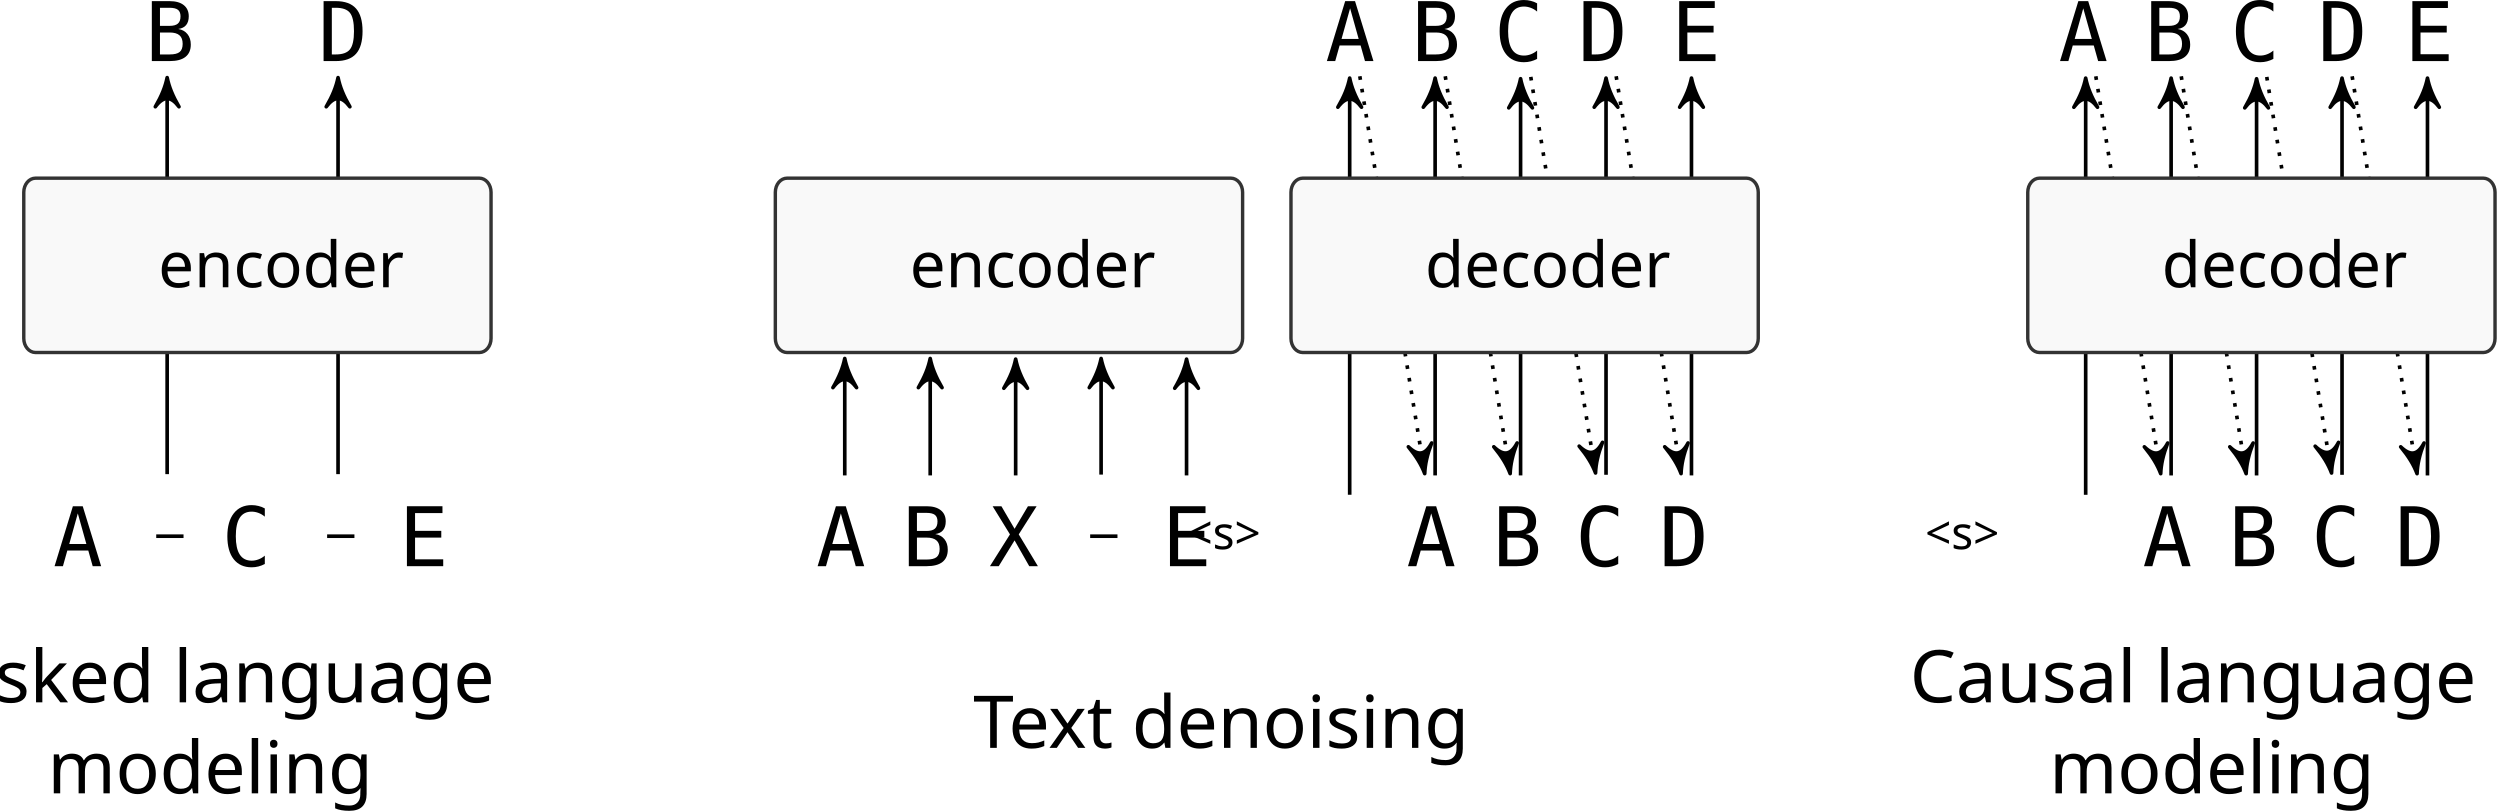
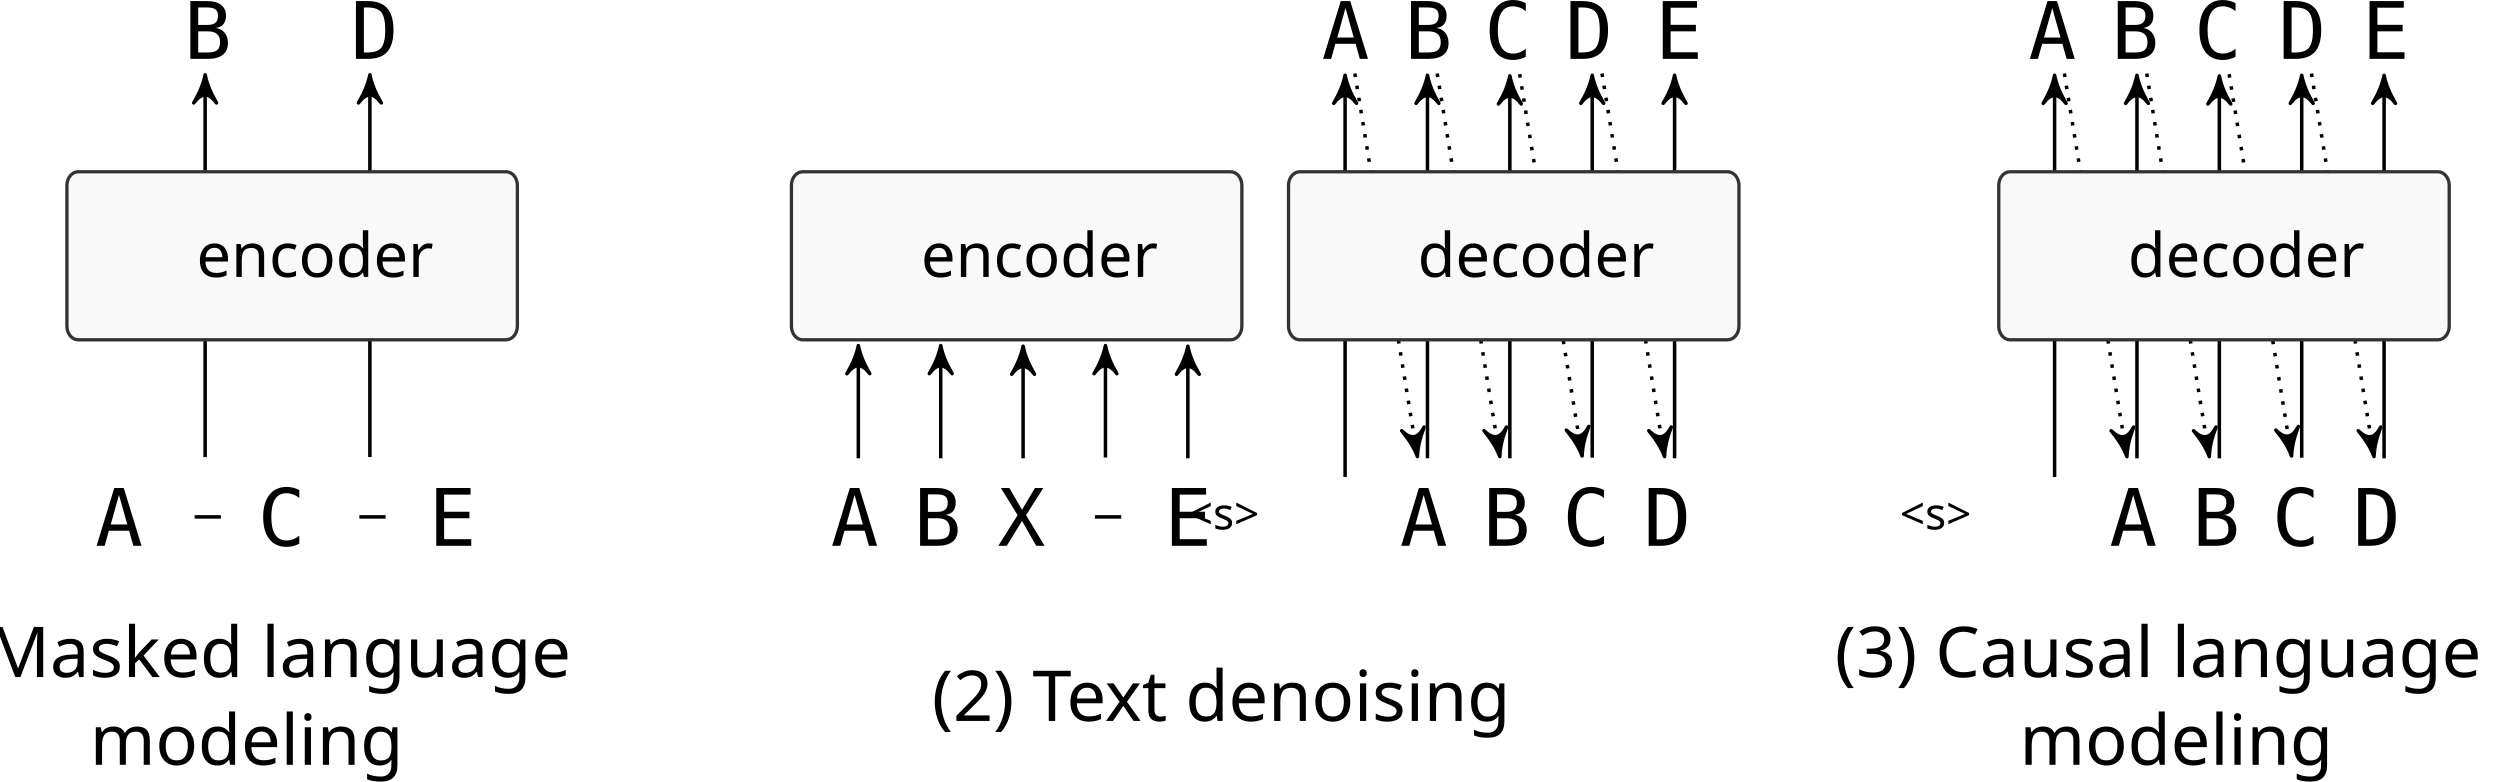
- <svg xmlns="http://www.w3.org/2000/svg" version="1.1" id="svg1" width="364.913" height="118.333" viewBox="0 0 364.913 118.333">
+ <svg xmlns="http://www.w3.org/2000/svg" version="1.1" id="svg1" width="378.542" height="118.333" viewBox="0 0 378.542 118.333">
  <defs id="defs1">
    <rect x="-22.624" y="-37.14" width="523.351" height="222.472" id="rect90" />
  </defs>
-   <g id="g1" transform="translate(-84.46312,-14.13083)">
+   <g id="g1" transform="translate(-77.80015,-14.13083)">
    <text id="text2" xml:space="preserve" x="397.195" y="96.772" style="font-style:normal;font-variant:normal;font-weight:normal;font-stretch:normal;font-size:12px;font-family:'DejaVu Sans Mono';-inkscape-font-specification:'DejaVu Sans Mono, Normal';font-variant-ligatures:normal;font-variant-caps:normal;font-variant-numeric:normal;font-variant-east-asian:normal;stroke-width:1.333">
      <tspan style="font-style:normal;font-variant:normal;font-weight:normal;font-stretch:normal;font-size:12px;font-family:'DejaVu Sans Mono';-inkscape-font-specification:'DejaVu Sans Mono, Normal';font-variant-ligatures:normal;font-variant-caps:normal;font-variant-numeric:normal;font-variant-east-asian:normal;writing-mode:lr-tb;fill:#000000;fill-opacity:1;fill-rule:nonzero;stroke:none;stroke-width:1.333" x="397.195" y="96.772" id="tspan2">A</tspan>
    </text>
    <text id="text3" xml:space="preserve" x="409.753" y="96.772" style="font-style:normal;font-variant:normal;font-weight:normal;font-stretch:normal;font-size:12px;font-family:'DejaVu Sans Mono';-inkscape-font-specification:'DejaVu Sans Mono, Normal';font-variant-ligatures:normal;font-variant-caps:normal;font-variant-numeric:normal;font-variant-east-asian:normal;stroke-width:1.333">
      <tspan style="font-style:normal;font-variant:normal;font-weight:normal;font-stretch:normal;font-size:12px;font-family:'DejaVu Sans Mono';-inkscape-font-specification:'DejaVu Sans Mono, Normal';font-variant-ligatures:normal;font-variant-caps:normal;font-variant-numeric:normal;font-variant-east-asian:normal;writing-mode:lr-tb;fill:#000000;fill-opacity:1;fill-rule:nonzero;stroke:none;stroke-width:1.333" x="409.753" y="96.772" id="tspan3">B</tspan>
    </text>
    <text id="text4" xml:space="preserve" x="421.821" y="96.766" style="font-style:normal;font-variant:normal;font-weight:normal;font-stretch:normal;font-size:12px;font-family:'DejaVu Sans Mono';-inkscape-font-specification:'DejaVu Sans Mono, Normal';font-variant-ligatures:normal;font-variant-caps:normal;font-variant-numeric:normal;font-variant-east-asian:normal;stroke-width:1.333">
      <tspan style="font-style:normal;font-variant:normal;font-weight:normal;font-stretch:normal;font-size:12px;font-family:'DejaVu Sans Mono';-inkscape-font-specification:'DejaVu Sans Mono, Normal';font-variant-ligatures:normal;font-variant-caps:normal;font-variant-numeric:normal;font-variant-east-asian:normal;writing-mode:lr-tb;fill:#000000;fill-opacity:1;fill-rule:nonzero;stroke:none;stroke-width:1.333" x="421.821" y="96.766" id="tspan4">C</tspan>
    </text>
    <text id="text5" xml:space="preserve" x="434.075" y="96.772" style="font-style:normal;font-variant:normal;font-weight:normal;font-stretch:normal;font-size:12px;font-family:'DejaVu Sans Mono';-inkscape-font-specification:'DejaVu Sans Mono, Normal';font-variant-ligatures:normal;font-variant-caps:normal;font-variant-numeric:normal;font-variant-east-asian:normal;stroke-width:1.333">
      <tspan style="font-style:normal;font-variant:normal;font-weight:normal;font-stretch:normal;font-size:12px;font-family:'DejaVu Sans Mono';-inkscape-font-specification:'DejaVu Sans Mono, Normal';font-variant-ligatures:normal;font-variant-caps:normal;font-variant-numeric:normal;font-variant-east-asian:normal;writing-mode:lr-tb;fill:#000000;fill-opacity:1;fill-rule:nonzero;stroke:none;stroke-width:1.333" x="434.075" y="96.772" id="tspan5">D</tspan>
    </text>
    <text id="text6" xml:space="preserve" x="384.937" y="23.043" style="font-style:normal;font-variant:normal;font-weight:normal;font-stretch:normal;font-size:12px;font-family:'DejaVu Sans Mono';-inkscape-font-specification:'DejaVu Sans Mono, Normal';font-variant-ligatures:normal;font-variant-caps:normal;font-variant-numeric:normal;font-variant-east-asian:normal;stroke-width:1.333">
      <tspan style="font-style:normal;font-variant:normal;font-weight:normal;font-stretch:normal;font-size:12px;font-family:'DejaVu Sans Mono';-inkscape-font-specification:'DejaVu Sans Mono, Normal';font-variant-ligatures:normal;font-variant-caps:normal;font-variant-numeric:normal;font-variant-east-asian:normal;writing-mode:lr-tb;fill:#000000;fill-opacity:1;fill-rule:nonzero;stroke:none;stroke-width:1.333" x="384.937" y="23.043" id="tspan6">A</tspan>
    </text>
    <text id="text7" xml:space="preserve" x="397.496" y="23.043" style="font-style:normal;font-variant:normal;font-weight:normal;font-stretch:normal;font-size:12px;font-family:'DejaVu Sans Mono';-inkscape-font-specification:'DejaVu Sans Mono, Normal';font-variant-ligatures:normal;font-variant-caps:normal;font-variant-numeric:normal;font-variant-east-asian:normal;stroke-width:1.333">
      <tspan style="font-style:normal;font-variant:normal;font-weight:normal;font-stretch:normal;font-size:12px;font-family:'DejaVu Sans Mono';-inkscape-font-specification:'DejaVu Sans Mono, Normal';font-variant-ligatures:normal;font-variant-caps:normal;font-variant-numeric:normal;font-variant-east-asian:normal;writing-mode:lr-tb;fill:#000000;fill-opacity:1;fill-rule:nonzero;stroke:none;stroke-width:1.333" x="397.496" y="23.043" id="tspan7">B</tspan>
    </text>
    <text id="text8" xml:space="preserve" x="410.014" y="23.037" style="font-style:normal;font-variant:normal;font-weight:normal;font-stretch:normal;font-size:12px;font-family:'DejaVu Sans Mono';-inkscape-font-specification:'DejaVu Sans Mono, Normal';font-variant-ligatures:normal;font-variant-caps:normal;font-variant-numeric:normal;font-variant-east-asian:normal;stroke-width:1.333">
      <tspan style="font-style:normal;font-variant:normal;font-weight:normal;font-stretch:normal;font-size:12px;font-family:'DejaVu Sans Mono';-inkscape-font-specification:'DejaVu Sans Mono, Normal';font-variant-ligatures:normal;font-variant-caps:normal;font-variant-numeric:normal;font-variant-east-asian:normal;writing-mode:lr-tb;fill:#000000;fill-opacity:1;fill-rule:nonzero;stroke:none;stroke-width:1.333" x="410.014" y="23.037" id="tspan8">C</tspan>
    </text>
    <text id="text9" xml:space="preserve" x="422.784" y="23.043" style="font-style:normal;font-variant:normal;font-weight:normal;font-stretch:normal;font-size:12px;font-family:'DejaVu Sans Mono';-inkscape-font-specification:'DejaVu Sans Mono, Normal';font-variant-ligatures:normal;font-variant-caps:normal;font-variant-numeric:normal;font-variant-east-asian:normal;stroke-width:1.333">
      <tspan style="font-style:normal;font-variant:normal;font-weight:normal;font-stretch:normal;font-size:12px;font-family:'DejaVu Sans Mono';-inkscape-font-specification:'DejaVu Sans Mono, Normal';font-variant-ligatures:normal;font-variant-caps:normal;font-variant-numeric:normal;font-variant-east-asian:normal;writing-mode:lr-tb;fill:#000000;fill-opacity:1;fill-rule:nonzero;stroke:none;stroke-width:1.333" x="422.784" y="23.043" id="tspan9">D</tspan>
    </text>
    <text id="text10" xml:space="preserve" x="435.431" y="23.043" style="font-style:normal;font-variant:normal;font-weight:normal;font-stretch:normal;font-size:12px;font-family:'DejaVu Sans Mono';-inkscape-font-specification:'DejaVu Sans Mono, Normal';font-variant-ligatures:normal;font-variant-caps:normal;font-variant-numeric:normal;font-variant-east-asian:normal;stroke-width:1.333">
      <tspan style="font-style:normal;font-variant:normal;font-weight:normal;font-stretch:normal;font-size:12px;font-family:'DejaVu Sans Mono';-inkscape-font-specification:'DejaVu Sans Mono, Normal';font-variant-ligatures:normal;font-variant-caps:normal;font-variant-numeric:normal;font-variant-east-asian:normal;writing-mode:lr-tb;fill:#000000;fill-opacity:1;fill-rule:nonzero;stroke:none;stroke-width:1.333" x="435.431" y="23.043" id="tspan10">E</tspan>
    </text>
    <path id="path10" d="M 388.9,86.354 V 26.596" style="fill:none;stroke:#000000;stroke-width:0.531;stroke-linecap:butt;stroke-linejoin:miter;stroke-miterlimit:10;stroke-dasharray:none;stroke-opacity:1" />
    <path id="path11" d="m 388.9,25.534 c -0.266,1.328 -0.797,2.657 -1.727,4.251 1.196,-1.594 2.258,-1.594 3.454,0 -0.93,-1.594 -1.461,-2.922 -1.727,-4.251 z" style="fill:#000000;fill-opacity:1;fill-rule:nonzero;stroke:#000000;stroke-width:0.531;stroke-linecap:butt;stroke-linejoin:round;stroke-miterlimit:10;stroke-dasharray:none;stroke-opacity:1" />
    <path id="path12" d="M 401.372,83.53 V 26.596" style="fill:none;stroke:#000000;stroke-width:0.531;stroke-linecap:butt;stroke-linejoin:miter;stroke-miterlimit:10;stroke-dasharray:none;stroke-opacity:1" />
    <path id="path13" d="m 401.372,25.534 c -0.266,1.328 -0.797,2.657 -1.727,4.251 1.195,-1.594 2.258,-1.594 3.454,0 -0.93,-1.594 -1.461,-2.922 -1.727,-4.251 z" style="fill:#000000;fill-opacity:1;fill-rule:nonzero;stroke:#000000;stroke-width:0.531;stroke-linecap:butt;stroke-linejoin:round;stroke-miterlimit:10;stroke-dasharray:none;stroke-opacity:1" />
    <path id="path14" d="M 413.845,83.53 V 26.689" style="fill:none;stroke:#000000;stroke-width:0.531;stroke-linecap:butt;stroke-linejoin:miter;stroke-miterlimit:10;stroke-dasharray:none;stroke-opacity:1" />
    <path id="path15" d="m 413.845,25.627 c -0.266,1.328 -0.797,2.657 -1.727,4.251 1.195,-1.594 2.258,-1.594 3.454,0 -0.93,-1.594 -1.461,-2.922 -1.727,-4.251 z" style="fill:#000000;fill-opacity:1;fill-rule:nonzero;stroke:#000000;stroke-width:0.531;stroke-linecap:butt;stroke-linejoin:round;stroke-miterlimit:10;stroke-dasharray:none;stroke-opacity:1" />
    <path id="path16" d="M 426.318,83.437 V 26.596" style="fill:none;stroke:#000000;stroke-width:0.531;stroke-linecap:butt;stroke-linejoin:miter;stroke-miterlimit:10;stroke-dasharray:none;stroke-opacity:1" />
    <path id="path17" d="m 426.318,25.534 c -0.266,1.328 -0.797,2.657 -1.727,4.251 1.196,-1.594 2.258,-1.594 3.454,0 -0.93,-1.594 -1.461,-2.922 -1.727,-4.251 z" style="fill:#000000;fill-opacity:1;fill-rule:nonzero;stroke:#000000;stroke-width:0.531;stroke-linecap:butt;stroke-linejoin:round;stroke-miterlimit:10;stroke-dasharray:none;stroke-opacity:1" />
    <path id="path18" d="M 438.79,83.53 V 26.596" style="fill:none;stroke:#000000;stroke-width:0.531;stroke-linecap:butt;stroke-linejoin:miter;stroke-miterlimit:10;stroke-dasharray:none;stroke-opacity:1" />
    <path id="path19" d="m 438.79,25.534 c -0.266,1.328 -0.797,2.657 -1.727,4.251 1.195,-1.594 2.258,-1.594 3.454,0 -0.93,-1.594 -1.461,-2.922 -1.727,-4.251 z" style="fill:#000000;fill-opacity:1;fill-rule:nonzero;stroke:#000000;stroke-width:0.531;stroke-linecap:butt;stroke-linejoin:round;stroke-miterlimit:10;stroke-dasharray:none;stroke-opacity:1" />
    <path id="path20" d="m 390.379,25.268 9.302,56.951" style="fill:none;stroke:#000000;stroke-width:0.531;stroke-linecap:butt;stroke-linejoin:miter;stroke-miterlimit:10;stroke-dasharray:0.531, 1.328;stroke-dashoffset:0;stroke-opacity:1" />
    <path id="path21" d="m 399.852,83.268 c 0.048,-1.354 0.358,-2.75 1.019,-4.473 -0.923,1.766 -1.972,1.937 -3.408,0.557 1.175,1.423 1.913,2.649 2.389,3.917 z" style="fill:#000000;fill-opacity:1;fill-rule:nonzero;stroke:#000000;stroke-width:0.531;stroke-linecap:butt;stroke-linejoin:round;stroke-miterlimit:10;stroke-dasharray:none;stroke-opacity:1" />
    <path id="path22" d="m 402.851,25.268 9.302,56.951" style="fill:none;stroke:#000000;stroke-width:0.531;stroke-linecap:butt;stroke-linejoin:miter;stroke-miterlimit:10;stroke-dasharray:0.531, 1.328;stroke-dashoffset:0;stroke-opacity:1" />
    <path id="path23" d="m 412.324,83.268 c 0.048,-1.354 0.358,-2.75 1.019,-4.473 -0.923,1.766 -1.972,1.937 -3.408,0.557 1.175,1.423 1.913,2.649 2.389,3.917 z" style="fill:#000000;fill-opacity:1;fill-rule:nonzero;stroke:#000000;stroke-width:0.531;stroke-linecap:butt;stroke-linejoin:round;stroke-miterlimit:10;stroke-dasharray:none;stroke-opacity:1" />
    <path id="path24" d="m 415.332,25.361 9.283,56.765" style="fill:none;stroke:#000000;stroke-width:0.531;stroke-linecap:butt;stroke-linejoin:miter;stroke-miterlimit:10;stroke-dasharray:0.531, 1.328;stroke-dashoffset:0;stroke-opacity:1" />
    <path id="path25" d="m 424.787,83.175 c 0.048,-1.354 0.358,-2.75 1.018,-4.473 -0.923,1.766 -1.971,1.937 -3.408,0.557 1.175,1.423 1.914,2.648 2.39,3.916 z" style="fill:#000000;fill-opacity:1;fill-rule:nonzero;stroke:#000000;stroke-width:0.531;stroke-linecap:butt;stroke-linejoin:round;stroke-miterlimit:10;stroke-dasharray:none;stroke-opacity:1" />
    <path id="path26" d="m 427.796,25.268 9.302,56.951" style="fill:none;stroke:#000000;stroke-width:0.531;stroke-linecap:butt;stroke-linejoin:miter;stroke-miterlimit:10;stroke-dasharray:0.531, 1.328;stroke-dashoffset:0;stroke-opacity:1" />
    <path id="path27" d="m 437.27,83.268 c 0.048,-1.354 0.358,-2.75 1.019,-4.473 -0.923,1.766 -1.972,1.937 -3.408,0.557 1.175,1.423 1.913,2.649 2.389,3.917 z" style="fill:#000000;fill-opacity:1;fill-rule:nonzero;stroke:#000000;stroke-width:0.531;stroke-linecap:butt;stroke-linejoin:round;stroke-miterlimit:10;stroke-dasharray:none;stroke-opacity:1" />
    <rect style="fill:#f9f9f9;stroke:#333333;stroke-width:0.5;stroke-linejoin:bevel;stroke-dasharray:none" id="rect89-3-9-6" width="68.206" height="25.448" x="380.445" y="40.137" rx="1.714" ry="2.061" />
    <text id="text75" xml:space="preserve" x="400.001" y="56.06" style="font-size:16px;stroke-width:1.333">
      <tspan style="font-style:normal;font-variant:normal;font-weight:normal;font-stretch:normal;font-size:9.298px;font-family:'Linux Libertine O';-inkscape-font-specification:'Linux Libertine O, Normal';font-variant-ligatures:normal;font-variant-caps:normal;font-variant-numeric:normal;font-variant-east-asian:normal;writing-mode:lr-tb;fill:#000000;fill-opacity:1;fill-rule:nonzero;stroke:none;stroke-width:1.333" x="400.001 404.594 408.63 412.303 416.924 421.517 425.488" y="56.06" id="tspan75">decoder</tspan>
    </text>
    <text id="text27" xml:space="preserve" x="92.211" y="96.772" style="font-style:normal;font-variant:normal;font-weight:normal;font-stretch:normal;font-size:12px;font-family:'DejaVu Sans Mono';-inkscape-font-specification:'DejaVu Sans Mono, Normal';font-variant-ligatures:normal;font-variant-caps:normal;font-variant-numeric:normal;font-variant-east-asian:normal;stroke-width:1.333">
      <tspan style="font-style:normal;font-variant:normal;font-weight:normal;font-stretch:normal;font-size:12px;font-family:'DejaVu Sans Mono';-inkscape-font-specification:'DejaVu Sans Mono, Normal';font-variant-ligatures:normal;font-variant-caps:normal;font-variant-numeric:normal;font-variant-east-asian:normal;writing-mode:lr-tb;fill:#000000;fill-opacity:1;fill-rule:nonzero;stroke:none;stroke-width:1.333" x="92.211" y="96.772" id="tspan27">A</tspan>
    </text>
    <path id="path28" d="M 107.267,92.398 H 111.252" style="fill:none;stroke:#000000;stroke-width:0.531;stroke-linecap:butt;stroke-linejoin:miter;stroke-miterlimit:10;stroke-dasharray:none;stroke-opacity:1" />
    <text id="text28" xml:space="preserve" x="116.836" y="96.766" style="font-style:normal;font-variant:normal;font-weight:normal;font-stretch:normal;font-size:12px;font-family:'DejaVu Sans Mono';-inkscape-font-specification:'DejaVu Sans Mono, Normal';font-variant-ligatures:normal;font-variant-caps:normal;font-variant-numeric:normal;font-variant-east-asian:normal;stroke-width:1.333">
      <tspan style="font-style:normal;font-variant:normal;font-weight:normal;font-stretch:normal;font-size:12px;font-family:'DejaVu Sans Mono';-inkscape-font-specification:'DejaVu Sans Mono, Normal';font-variant-ligatures:normal;font-variant-caps:normal;font-variant-numeric:normal;font-variant-east-asian:normal;writing-mode:lr-tb;fill:#000000;fill-opacity:1;fill-rule:nonzero;stroke:none;stroke-width:1.333" x="116.836" y="96.766" id="tspan28">C</tspan>
    </text>
    <path id="path29" d="m 132.212,92.398 h 3.985" style="fill:none;stroke:#000000;stroke-width:0.531;stroke-linecap:butt;stroke-linejoin:miter;stroke-miterlimit:10;stroke-dasharray:none;stroke-opacity:1" />
    <text id="text29" xml:space="preserve" x="142.705" y="96.772" style="font-style:normal;font-variant:normal;font-weight:normal;font-stretch:normal;font-size:12px;font-family:'DejaVu Sans Mono';-inkscape-font-specification:'DejaVu Sans Mono, Normal';font-variant-ligatures:normal;font-variant-caps:normal;font-variant-numeric:normal;font-variant-east-asian:normal;stroke-width:1.333">
      <tspan style="font-style:normal;font-variant:normal;font-weight:normal;font-stretch:normal;font-size:12px;font-family:'DejaVu Sans Mono';-inkscape-font-specification:'DejaVu Sans Mono, Normal';font-variant-ligatures:normal;font-variant-caps:normal;font-variant-numeric:normal;font-variant-east-asian:normal;writing-mode:lr-tb;fill:#000000;fill-opacity:1;fill-rule:nonzero;stroke:none;stroke-width:1.333" x="142.705" y="96.772" id="tspan29">E</tspan>
    </text>
    <text id="text30" xml:space="preserve" x="105.657" y="23.043" style="font-style:normal;font-variant:normal;font-weight:normal;font-stretch:normal;font-size:12px;font-family:'DejaVu Sans Mono';-inkscape-font-specification:'DejaVu Sans Mono, Normal';font-variant-ligatures:normal;font-variant-caps:normal;font-variant-numeric:normal;font-variant-east-asian:normal;stroke-width:1.333">
      <tspan style="font-style:normal;font-variant:normal;font-weight:normal;font-stretch:normal;font-size:12px;font-family:'DejaVu Sans Mono';-inkscape-font-specification:'DejaVu Sans Mono, Normal';font-variant-ligatures:normal;font-variant-caps:normal;font-variant-numeric:normal;font-variant-east-asian:normal;writing-mode:lr-tb;fill:#000000;fill-opacity:1;fill-rule:nonzero;stroke:none;stroke-width:1.333" x="105.657" y="23.043" id="tspan30">B</tspan>
    </text>
    <text id="text31" xml:space="preserve" x="130.898" y="23.043" style="font-style:normal;font-variant:normal;font-weight:normal;font-stretch:normal;font-size:12px;font-family:'DejaVu Sans Mono';-inkscape-font-specification:'DejaVu Sans Mono, Normal';font-variant-ligatures:normal;font-variant-caps:normal;font-variant-numeric:normal;font-variant-east-asian:normal;stroke-width:1.333">
      <tspan style="font-style:normal;font-variant:normal;font-weight:normal;font-stretch:normal;font-size:12px;font-family:'DejaVu Sans Mono';-inkscape-font-specification:'DejaVu Sans Mono, Normal';font-variant-ligatures:normal;font-variant-caps:normal;font-variant-numeric:normal;font-variant-east-asian:normal;writing-mode:lr-tb;fill:#000000;fill-opacity:1;fill-rule:nonzero;stroke:none;stroke-width:1.333" x="130.898" y="23.043" id="tspan31">D</tspan>
    </text>
    <path id="path31" d="M 108.862,83.339 V 26.524" style="fill:none;stroke:#000000;stroke-width:0.531;stroke-linecap:butt;stroke-linejoin:miter;stroke-miterlimit:10;stroke-dasharray:none;stroke-opacity:1" />
    <path id="path32" d="m 108.862,25.461 c -0.266,1.328 -0.797,2.657 -1.727,4.251 1.196,-1.594 2.258,-1.594 3.454,0 -0.93,-1.594 -1.461,-2.922 -1.727,-4.251 z" style="fill:#000000;fill-opacity:1;fill-rule:nonzero;stroke:#000000;stroke-width:0.531;stroke-linecap:butt;stroke-linejoin:round;stroke-miterlimit:10;stroke-dasharray:none;stroke-opacity:1" />
    <path id="path33" d="M 133.807,83.339 V 26.524" style="fill:none;stroke:#000000;stroke-width:0.531;stroke-linecap:butt;stroke-linejoin:miter;stroke-miterlimit:10;stroke-dasharray:none;stroke-opacity:1" />
    <path id="path34" d="m 133.807,25.461 c -0.266,1.328 -0.797,2.657 -1.727,4.251 1.196,-1.594 2.258,-1.594 3.454,0 -0.93,-1.594 -1.461,-2.922 -1.727,-4.251 z" style="fill:#000000;fill-opacity:1;fill-rule:nonzero;stroke:#000000;stroke-width:0.531;stroke-linecap:butt;stroke-linejoin:round;stroke-miterlimit:10;stroke-dasharray:none;stroke-opacity:1" />
    <rect style="fill:#f9f9f9;stroke:#333333;stroke-width:0.5;stroke-linejoin:bevel;stroke-dasharray:none" id="rect89" width="68.206" height="25.448" x="87.933" y="40.137" rx="1.714" ry="2.061" />
    <rect style="fill:#f9f9f9;stroke:#333333;stroke-width:0.5;stroke-linejoin:bevel;stroke-dasharray:none" id="rect89-3" width="68.206" height="25.448" x="197.634" y="40.137" rx="1.714" ry="2.061" />
    <text id="text76" xml:space="preserve" x="107.553" y="56.06" style="font-size:16px;stroke-width:1.333">
      <tspan style="font-style:normal;font-variant:normal;font-weight:normal;font-stretch:normal;font-size:9.298px;font-family:'Linux Libertine O';-inkscape-font-specification:'Linux Libertine O, Normal';font-variant-ligatures:normal;font-variant-caps:normal;font-variant-numeric:normal;font-variant-east-asian:normal;writing-mode:lr-tb;fill:#000000;fill-opacity:1;fill-rule:nonzero;stroke:none;stroke-width:1.333" x="107.553 111.524 116.21 119.883 124.504 129.098 133.068" y="56.06" id="tspan76">encoder</tspan>
    </text>
    <text id="text34" xml:space="preserve" x="203.588" y="96.772" style="font-style:normal;font-variant:normal;font-weight:normal;font-stretch:normal;font-size:12px;font-family:'DejaVu Sans Mono';-inkscape-font-specification:'DejaVu Sans Mono, Normal';font-variant-ligatures:normal;font-variant-caps:normal;font-variant-numeric:normal;font-variant-east-asian:normal;stroke-width:1.333">
      <tspan style="font-style:normal;font-variant:normal;font-weight:normal;font-stretch:normal;font-size:12px;font-family:'DejaVu Sans Mono';-inkscape-font-specification:'DejaVu Sans Mono, Normal';font-variant-ligatures:normal;font-variant-caps:normal;font-variant-numeric:normal;font-variant-east-asian:normal;writing-mode:lr-tb;fill:#000000;fill-opacity:1;fill-rule:nonzero;stroke:none;stroke-width:1.333" x="203.588" y="96.772" id="tspan34">A</tspan>
    </text>
    <text id="text35" xml:space="preserve" x="216.147" y="96.772" style="font-style:normal;font-variant:normal;font-weight:normal;font-stretch:normal;font-size:12px;font-family:'DejaVu Sans Mono';-inkscape-font-specification:'DejaVu Sans Mono, Normal';font-variant-ligatures:normal;font-variant-caps:normal;font-variant-numeric:normal;font-variant-east-asian:normal;stroke-width:1.333">
      <tspan style="font-style:normal;font-variant:normal;font-weight:normal;font-stretch:normal;font-size:12px;font-family:'DejaVu Sans Mono';-inkscape-font-specification:'DejaVu Sans Mono, Normal';font-variant-ligatures:normal;font-variant-caps:normal;font-variant-numeric:normal;font-variant-east-asian:normal;writing-mode:lr-tb;fill:#000000;fill-opacity:1;fill-rule:nonzero;stroke:none;stroke-width:1.333" x="216.147" y="96.772" id="tspan35">B</tspan>
    </text>
    <text id="text36" xml:space="preserve" x="228.852" y="96.772" style="font-style:normal;font-variant:normal;font-weight:normal;font-stretch:normal;font-size:12px;font-family:'DejaVu Sans Mono';-inkscape-font-specification:'DejaVu Sans Mono, Normal';font-variant-ligatures:normal;font-variant-caps:normal;font-variant-numeric:normal;font-variant-east-asian:normal;stroke-width:1.333">
      <tspan style="font-style:normal;font-variant:normal;font-weight:normal;font-stretch:normal;font-size:12px;font-family:'DejaVu Sans Mono';-inkscape-font-specification:'DejaVu Sans Mono, Normal';font-variant-ligatures:normal;font-variant-caps:normal;font-variant-numeric:normal;font-variant-east-asian:normal;writing-mode:lr-tb;fill:#000000;fill-opacity:1;fill-rule:nonzero;stroke:none;stroke-width:1.333" x="228.852" y="96.772" id="tspan36">X</tspan>
    </text>
    <path id="path36" d="m 243.589,92.398 h 3.985" style="fill:none;stroke:#000000;stroke-width:0.531;stroke-linecap:butt;stroke-linejoin:miter;stroke-miterlimit:10;stroke-dasharray:none;stroke-opacity:1" />
    <text id="text37" xml:space="preserve" x="254.083" y="96.772" style="font-style:normal;font-variant:normal;font-weight:normal;font-stretch:normal;font-size:12px;font-family:'DejaVu Sans Mono';-inkscape-font-specification:'DejaVu Sans Mono, Normal';font-variant-ligatures:normal;font-variant-caps:normal;font-variant-numeric:normal;font-variant-east-asian:normal;stroke-width:1.333">
      <tspan style="font-style:normal;font-variant:normal;font-weight:normal;font-stretch:normal;font-size:12px;font-family:'DejaVu Sans Mono';-inkscape-font-specification:'DejaVu Sans Mono, Normal';font-variant-ligatures:normal;font-variant-caps:normal;font-variant-numeric:normal;font-variant-east-asian:normal;writing-mode:lr-tb;fill:#000000;fill-opacity:1;fill-rule:nonzero;stroke:none;stroke-width:1.333" x="254.083" y="96.772" id="tspan37">E</tspan>
    </text>
    <text id="text39" xml:space="preserve" x="289.761" y="96.772" style="font-style:normal;font-variant:normal;font-weight:normal;font-stretch:normal;font-size:12px;font-family:'DejaVu Sans Mono';-inkscape-font-specification:'DejaVu Sans Mono, Normal';font-variant-ligatures:normal;font-variant-caps:normal;font-variant-numeric:normal;font-variant-east-asian:normal;stroke-width:1.333">
      <tspan style="font-style:normal;font-variant:normal;font-weight:normal;font-stretch:normal;font-size:12px;font-family:'DejaVu Sans Mono';-inkscape-font-specification:'DejaVu Sans Mono, Normal';font-variant-ligatures:normal;font-variant-caps:normal;font-variant-numeric:normal;font-variant-east-asian:normal;writing-mode:lr-tb;fill:#000000;fill-opacity:1;fill-rule:nonzero;stroke:none;stroke-width:1.333" x="289.761" y="96.772" id="tspan39">A</tspan>
    </text>
    <text id="text40" xml:space="preserve" x="302.32" y="96.772" style="font-style:normal;font-variant:normal;font-weight:normal;font-stretch:normal;font-size:12px;font-family:'DejaVu Sans Mono';-inkscape-font-specification:'DejaVu Sans Mono, Normal';font-variant-ligatures:normal;font-variant-caps:normal;font-variant-numeric:normal;font-variant-east-asian:normal;stroke-width:1.333">
      <tspan style="font-style:normal;font-variant:normal;font-weight:normal;font-stretch:normal;font-size:12px;font-family:'DejaVu Sans Mono';-inkscape-font-specification:'DejaVu Sans Mono, Normal';font-variant-ligatures:normal;font-variant-caps:normal;font-variant-numeric:normal;font-variant-east-asian:normal;writing-mode:lr-tb;fill:#000000;fill-opacity:1;fill-rule:nonzero;stroke:none;stroke-width:1.333" x="302.32" y="96.772" id="tspan40">B</tspan>
    </text>
    <text id="text41" xml:space="preserve" x="314.388" y="96.766" style="font-style:normal;font-variant:normal;font-weight:normal;font-stretch:normal;font-size:12px;font-family:'DejaVu Sans Mono';-inkscape-font-specification:'DejaVu Sans Mono, Normal';font-variant-ligatures:normal;font-variant-caps:normal;font-variant-numeric:normal;font-variant-east-asian:normal;stroke-width:1.333">
      <tspan style="font-style:normal;font-variant:normal;font-weight:normal;font-stretch:normal;font-size:12px;font-family:'DejaVu Sans Mono';-inkscape-font-specification:'DejaVu Sans Mono, Normal';font-variant-ligatures:normal;font-variant-caps:normal;font-variant-numeric:normal;font-variant-east-asian:normal;writing-mode:lr-tb;fill:#000000;fill-opacity:1;fill-rule:nonzero;stroke:none;stroke-width:1.333" x="314.388" y="96.766" id="tspan41">C</tspan>
    </text>
    <text id="text42" xml:space="preserve" x="326.641" y="96.772" style="font-style:normal;font-variant:normal;font-weight:normal;font-stretch:normal;font-size:12px;font-family:'DejaVu Sans Mono';-inkscape-font-specification:'DejaVu Sans Mono, Normal';font-variant-ligatures:normal;font-variant-caps:normal;font-variant-numeric:normal;font-variant-east-asian:normal;stroke-width:1.333">
      <tspan style="font-style:normal;font-variant:normal;font-weight:normal;font-stretch:normal;font-size:12px;font-family:'DejaVu Sans Mono';-inkscape-font-specification:'DejaVu Sans Mono, Normal';font-variant-ligatures:normal;font-variant-caps:normal;font-variant-numeric:normal;font-variant-east-asian:normal;writing-mode:lr-tb;fill:#000000;fill-opacity:1;fill-rule:nonzero;stroke:none;stroke-width:1.333" x="326.641" y="96.772" id="tspan42">D</tspan>
    </text>
    <text id="text43" xml:space="preserve" x="277.92" y="23.043" style="font-style:normal;font-variant:normal;font-weight:normal;font-stretch:normal;font-size:12px;font-family:'DejaVu Sans Mono';-inkscape-font-specification:'DejaVu Sans Mono, Normal';font-variant-ligatures:normal;font-variant-caps:normal;font-variant-numeric:normal;font-variant-east-asian:normal;stroke-width:1.333">
      <tspan style="font-style:normal;font-variant:normal;font-weight:normal;font-stretch:normal;font-size:12px;font-family:'DejaVu Sans Mono';-inkscape-font-specification:'DejaVu Sans Mono, Normal';font-variant-ligatures:normal;font-variant-caps:normal;font-variant-numeric:normal;font-variant-east-asian:normal;writing-mode:lr-tb;fill:#000000;fill-opacity:1;fill-rule:nonzero;stroke:none;stroke-width:1.333" x="277.92" y="23.043" id="tspan43">A</tspan>
    </text>
    <text id="text44" xml:space="preserve" x="290.479" y="23.043" style="font-style:normal;font-variant:normal;font-weight:normal;font-stretch:normal;font-size:12px;font-family:'DejaVu Sans Mono';-inkscape-font-specification:'DejaVu Sans Mono, Normal';font-variant-ligatures:normal;font-variant-caps:normal;font-variant-numeric:normal;font-variant-east-asian:normal;stroke-width:1.333">
      <tspan style="font-style:normal;font-variant:normal;font-weight:normal;font-stretch:normal;font-size:12px;font-family:'DejaVu Sans Mono';-inkscape-font-specification:'DejaVu Sans Mono, Normal';font-variant-ligatures:normal;font-variant-caps:normal;font-variant-numeric:normal;font-variant-east-asian:normal;writing-mode:lr-tb;fill:#000000;fill-opacity:1;fill-rule:nonzero;stroke:none;stroke-width:1.333" x="290.479" y="23.043" id="tspan44">B</tspan>
    </text>
    <text id="text45" xml:space="preserve" x="302.545" y="23.037" style="font-style:normal;font-variant:normal;font-weight:normal;font-stretch:normal;font-size:12px;font-family:'DejaVu Sans Mono';-inkscape-font-specification:'DejaVu Sans Mono, Normal';font-variant-ligatures:normal;font-variant-caps:normal;font-variant-numeric:normal;font-variant-east-asian:normal;stroke-width:1.333">
      <tspan style="font-style:normal;font-variant:normal;font-weight:normal;font-stretch:normal;font-size:12px;font-family:'DejaVu Sans Mono';-inkscape-font-specification:'DejaVu Sans Mono, Normal';font-variant-ligatures:normal;font-variant-caps:normal;font-variant-numeric:normal;font-variant-east-asian:normal;writing-mode:lr-tb;fill:#000000;fill-opacity:1;fill-rule:nonzero;stroke:none;stroke-width:1.333" x="302.545" y="23.037" id="tspan45">C</tspan>
    </text>
    <text id="text46" xml:space="preserve" x="314.799" y="23.043" style="font-style:normal;font-variant:normal;font-weight:normal;font-stretch:normal;font-size:12px;font-family:'DejaVu Sans Mono';-inkscape-font-specification:'DejaVu Sans Mono, Normal';font-variant-ligatures:normal;font-variant-caps:normal;font-variant-numeric:normal;font-variant-east-asian:normal;stroke-width:1.333">
      <tspan style="font-style:normal;font-variant:normal;font-weight:normal;font-stretch:normal;font-size:12px;font-family:'DejaVu Sans Mono';-inkscape-font-specification:'DejaVu Sans Mono, Normal';font-variant-ligatures:normal;font-variant-caps:normal;font-variant-numeric:normal;font-variant-east-asian:normal;writing-mode:lr-tb;fill:#000000;fill-opacity:1;fill-rule:nonzero;stroke:none;stroke-width:1.333" x="314.799" y="23.043" id="tspan46">D</tspan>
    </text>
    <text id="text47" xml:space="preserve" x="328.415" y="23.043" style="font-style:normal;font-variant:normal;font-weight:normal;font-stretch:normal;font-size:12px;font-family:'DejaVu Sans Mono';-inkscape-font-specification:'DejaVu Sans Mono, Normal';font-variant-ligatures:normal;font-variant-caps:normal;font-variant-numeric:normal;font-variant-east-asian:normal;stroke-width:1.333">
      <tspan style="font-style:normal;font-variant:normal;font-weight:normal;font-stretch:normal;font-size:12px;font-family:'DejaVu Sans Mono';-inkscape-font-specification:'DejaVu Sans Mono, Normal';font-variant-ligatures:normal;font-variant-caps:normal;font-variant-numeric:normal;font-variant-east-asian:normal;writing-mode:lr-tb;fill:#000000;fill-opacity:1;fill-rule:nonzero;stroke:none;stroke-width:1.333" x="328.415" y="23.043" id="tspan47">E</tspan>
    </text>
    <path id="path47" d="M 207.768,83.524 V 67.522" style="fill:none;stroke:#000000;stroke-width:0.531;stroke-linecap:butt;stroke-linejoin:miter;stroke-miterlimit:10;stroke-dasharray:none;stroke-opacity:1" />
    <path id="path48" d="m 207.768,66.459 c -0.266,1.328 -0.797,2.657 -1.727,4.251 1.196,-1.594 2.258,-1.594 3.454,0 -0.93,-1.594 -1.461,-2.922 -1.727,-4.251 z" style="fill:#000000;fill-opacity:1;fill-rule:nonzero;stroke:#000000;stroke-width:0.531;stroke-linecap:butt;stroke-linejoin:round;stroke-miterlimit:10;stroke-dasharray:none;stroke-opacity:1" />
    <path id="path49" d="M 220.241,83.524 V 67.522" style="fill:none;stroke:#000000;stroke-width:0.531;stroke-linecap:butt;stroke-linejoin:miter;stroke-miterlimit:10;stroke-dasharray:none;stroke-opacity:1" />
    <path id="path50" d="m 220.241,66.459 c -0.266,1.328 -0.797,2.657 -1.727,4.251 1.196,-1.594 2.258,-1.594 3.454,0 -0.93,-1.594 -1.461,-2.922 -1.727,-4.251 z" style="fill:#000000;fill-opacity:1;fill-rule:nonzero;stroke:#000000;stroke-width:0.531;stroke-linecap:butt;stroke-linejoin:round;stroke-miterlimit:10;stroke-dasharray:none;stroke-opacity:1" />
    <path id="path51" d="M 232.714,83.524 V 67.614" style="fill:none;stroke:#000000;stroke-width:0.531;stroke-linecap:butt;stroke-linejoin:miter;stroke-miterlimit:10;stroke-dasharray:none;stroke-opacity:1" />
    <path id="path52" d="m 232.714,66.552 c -0.266,1.328 -0.797,2.657 -1.727,4.251 1.196,-1.594 2.258,-1.594 3.454,0 -0.93,-1.594 -1.461,-2.922 -1.727,-4.251 z" style="fill:#000000;fill-opacity:1;fill-rule:nonzero;stroke:#000000;stroke-width:0.531;stroke-linecap:butt;stroke-linejoin:round;stroke-miterlimit:10;stroke-dasharray:none;stroke-opacity:1" />
    <path id="path53" d="M 257.659,83.524 V 67.614" style="fill:none;stroke:#000000;stroke-width:0.531;stroke-linecap:butt;stroke-linejoin:miter;stroke-miterlimit:10;stroke-dasharray:none;stroke-opacity:1" />
    <path id="path54" d="m 257.659,66.552 c -0.266,1.328 -0.797,2.657 -1.727,4.251 1.196,-1.594 2.258,-1.594 3.454,0 -0.93,-1.594 -1.461,-2.922 -1.727,-4.251 z" style="fill:#000000;fill-opacity:1;fill-rule:nonzero;stroke:#000000;stroke-width:0.531;stroke-linecap:butt;stroke-linejoin:round;stroke-miterlimit:10;stroke-dasharray:none;stroke-opacity:1" />
    <path id="path55" d="M 245.186,83.405 V 67.522" style="fill:none;stroke:#000000;stroke-width:0.531;stroke-linecap:butt;stroke-linejoin:miter;stroke-miterlimit:10;stroke-dasharray:none;stroke-opacity:1" />
    <path id="path56" d="m 245.186,66.459 c -0.266,1.328 -0.797,2.657 -1.727,4.251 1.196,-1.594 2.258,-1.594 3.454,0 -0.93,-1.594 -1.461,-2.922 -1.727,-4.251 z" style="fill:#000000;fill-opacity:1;fill-rule:nonzero;stroke:#000000;stroke-width:0.531;stroke-linecap:butt;stroke-linejoin:round;stroke-miterlimit:10;stroke-dasharray:none;stroke-opacity:1" />
    <path id="path57" d="M 281.47,86.348 V 26.59" style="fill:none;stroke:#000000;stroke-width:0.531;stroke-linecap:butt;stroke-linejoin:miter;stroke-miterlimit:10;stroke-dasharray:none;stroke-opacity:1" />
    <path id="path58" d="m 281.47,25.528 c -0.266,1.328 -0.797,2.657 -1.727,4.251 1.196,-1.594 2.258,-1.594 3.454,0 -0.93,-1.594 -1.461,-2.922 -1.727,-4.251 z" style="fill:#000000;fill-opacity:1;fill-rule:nonzero;stroke:#000000;stroke-width:0.531;stroke-linecap:butt;stroke-linejoin:round;stroke-miterlimit:10;stroke-dasharray:none;stroke-opacity:1" />
    <path id="path59" d="M 293.942,83.524 V 26.59" style="fill:none;stroke:#000000;stroke-width:0.531;stroke-linecap:butt;stroke-linejoin:miter;stroke-miterlimit:10;stroke-dasharray:none;stroke-opacity:1" />
    <path id="path60" d="m 293.942,25.528 c -0.266,1.328 -0.797,2.657 -1.727,4.251 1.196,-1.594 2.258,-1.594 3.454,0 -0.93,-1.594 -1.461,-2.922 -1.727,-4.251 z" style="fill:#000000;fill-opacity:1;fill-rule:nonzero;stroke:#000000;stroke-width:0.531;stroke-linecap:butt;stroke-linejoin:round;stroke-miterlimit:10;stroke-dasharray:none;stroke-opacity:1" />
    <path id="path61" d="M 306.415,83.524 V 26.683" style="fill:none;stroke:#000000;stroke-width:0.531;stroke-linecap:butt;stroke-linejoin:miter;stroke-miterlimit:10;stroke-dasharray:none;stroke-opacity:1" />
    <path id="path62" d="m 306.415,25.621 c -0.266,1.328 -0.797,2.657 -1.727,4.251 1.196,-1.594 2.258,-1.594 3.454,0 -0.93,-1.594 -1.461,-2.922 -1.727,-4.251 z" style="fill:#000000;fill-opacity:1;fill-rule:nonzero;stroke:#000000;stroke-width:0.531;stroke-linecap:butt;stroke-linejoin:round;stroke-miterlimit:10;stroke-dasharray:none;stroke-opacity:1" />
    <path id="path63" d="M 318.888,83.431 V 26.59" style="fill:none;stroke:#000000;stroke-width:0.531;stroke-linecap:butt;stroke-linejoin:miter;stroke-miterlimit:10;stroke-dasharray:none;stroke-opacity:1" />
    <path id="path64" d="m 318.888,25.528 c -0.266,1.328 -0.797,2.657 -1.727,4.251 1.196,-1.594 2.258,-1.594 3.454,0 -0.93,-1.594 -1.461,-2.922 -1.727,-4.251 z" style="fill:#000000;fill-opacity:1;fill-rule:nonzero;stroke:#000000;stroke-width:0.531;stroke-linecap:butt;stroke-linejoin:round;stroke-miterlimit:10;stroke-dasharray:none;stroke-opacity:1" />
    <path id="path65" d="M 331.36,83.524 V 26.59" style="fill:none;stroke:#000000;stroke-width:0.531;stroke-linecap:butt;stroke-linejoin:miter;stroke-miterlimit:10;stroke-dasharray:none;stroke-opacity:1" />
    <path id="path66" d="m 331.36,25.528 c -0.266,1.328 -0.797,2.657 -1.727,4.251 1.196,-1.594 2.258,-1.594 3.454,0 -0.93,-1.594 -1.461,-2.922 -1.727,-4.251 z" style="fill:#000000;fill-opacity:1;fill-rule:nonzero;stroke:#000000;stroke-width:0.531;stroke-linecap:butt;stroke-linejoin:round;stroke-miterlimit:10;stroke-dasharray:none;stroke-opacity:1" />
    <path id="path67" d="m 282.949,25.262 9.302,56.951" style="fill:none;stroke:#000000;stroke-width:0.531;stroke-linecap:butt;stroke-linejoin:miter;stroke-miterlimit:10;stroke-dasharray:0.531, 1.328;stroke-dashoffset:0;stroke-opacity:1" />
    <path id="path68" d="m 292.422,83.262 c 0.048,-1.354 0.358,-2.75 1.019,-4.473 -0.923,1.766 -1.972,1.937 -3.408,0.557 1.175,1.423 1.913,2.649 2.389,3.917 z" style="fill:#000000;fill-opacity:1;fill-rule:nonzero;stroke:#000000;stroke-width:0.531;stroke-linecap:butt;stroke-linejoin:round;stroke-miterlimit:10;stroke-dasharray:none;stroke-opacity:1" />
    <path id="path69" d="m 295.421,25.262 9.302,56.951" style="fill:none;stroke:#000000;stroke-width:0.531;stroke-linecap:butt;stroke-linejoin:miter;stroke-miterlimit:10;stroke-dasharray:0.531, 1.328;stroke-dashoffset:0;stroke-opacity:1" />
    <path id="path70" d="m 304.894,83.262 c 0.048,-1.354 0.358,-2.75 1.019,-4.473 -0.923,1.766 -1.972,1.937 -3.408,0.557 1.175,1.423 1.913,2.649 2.389,3.917 z" style="fill:#000000;fill-opacity:1;fill-rule:nonzero;stroke:#000000;stroke-width:0.531;stroke-linecap:butt;stroke-linejoin:round;stroke-miterlimit:10;stroke-dasharray:none;stroke-opacity:1" />
    <path id="path71" d="m 307.902,25.355 9.283,56.765" style="fill:none;stroke:#000000;stroke-width:0.531;stroke-linecap:butt;stroke-linejoin:miter;stroke-miterlimit:10;stroke-dasharray:0.531, 1.328;stroke-dashoffset:0;stroke-opacity:1" />
    <path id="path72" d="m 317.357,83.169 c 0.048,-1.354 0.358,-2.75 1.018,-4.473 -0.923,1.766 -1.971,1.937 -3.408,0.557 1.175,1.423 1.914,2.648 2.39,3.916 z" style="fill:#000000;fill-opacity:1;fill-rule:nonzero;stroke:#000000;stroke-width:0.531;stroke-linecap:butt;stroke-linejoin:round;stroke-miterlimit:10;stroke-dasharray:none;stroke-opacity:1" />
    <path id="path73" d="m 320.367,25.262 9.302,56.951" style="fill:none;stroke:#000000;stroke-width:0.531;stroke-linecap:butt;stroke-linejoin:miter;stroke-miterlimit:10;stroke-dasharray:0.531, 1.328;stroke-dashoffset:0;stroke-opacity:1" />
    <rect style="fill:#f9f9f9;stroke:#333333;stroke-width:0.5;stroke-linejoin:bevel;stroke-dasharray:none" id="rect89-3-9" width="68.206" height="25.448" x="272.901" y="40.137" rx="1.714" ry="2.061" />
    <path id="path74" d="m 329.84,83.262 c 0.048,-1.354 0.358,-2.75 1.019,-4.473 -0.923,1.766 -1.972,1.937 -3.408,0.557 1.175,1.423 1.913,2.649 2.389,3.917 z" style="fill:#000000;fill-opacity:1;fill-rule:nonzero;stroke:#000000;stroke-width:0.531;stroke-linecap:butt;stroke-linejoin:round;stroke-miterlimit:10;stroke-dasharray:none;stroke-opacity:1" />
    <text id="text77" xml:space="preserve" x="217.255" y="56.06" style="font-size:16px;stroke-width:1.333">
      <tspan style="font-style:normal;font-variant:normal;font-weight:normal;font-stretch:normal;font-size:9.298px;font-family:'Linux Libertine O';-inkscape-font-specification:'Linux Libertine O, Normal';font-variant-ligatures:normal;font-variant-caps:normal;font-variant-numeric:normal;font-variant-east-asian:normal;writing-mode:lr-tb;fill:#000000;fill-opacity:1;fill-rule:nonzero;stroke:none;stroke-width:1.333" x="217.255 221.225 225.911 229.584 234.206 238.799 242.769" y="56.06" id="tspan77">encoder</tspan>
    </text>
    <text id="text78" xml:space="preserve" x="292.457" y="56.06" style="font-size:16px;stroke-width:1.333">
      <tspan style="font-style:normal;font-variant:normal;font-weight:normal;font-stretch:normal;font-size:9.298px;font-family:'Linux Libertine O';-inkscape-font-specification:'Linux Libertine O, Normal';font-variant-ligatures:normal;font-variant-caps:normal;font-variant-numeric:normal;font-variant-east-asian:normal;writing-mode:lr-tb;fill:#000000;fill-opacity:1;fill-rule:nonzero;stroke:none;stroke-width:1.333" x="292.457 297.05 301.086 304.758 309.38 313.973 317.944" y="56.06" id="tspan78">decoder</tspan>
    </text>
    <text id="text79" xml:space="preserve" x="414.239" y="116.651" style="font-style:normal;font-variant:normal;font-weight:normal;font-stretch:normal;font-size:10.627px;font-family:'Linux Libertine O';-inkscape-font-specification:'Linux Libertine O, Normal';font-variant-ligatures:normal;font-variant-caps:normal;font-variant-numeric:normal;font-variant-east-asian:normal;stroke-width:1.333">
-       <tspan style="font-style:normal;font-variant:normal;font-weight:normal;font-stretch:normal;font-size:10.627px;font-family:'Linux Libertine O';-inkscape-font-specification:'Linux Libertine O, Normal';font-variant-ligatures:normal;font-variant-caps:normal;font-variant-numeric:normal;font-variant-east-asian:normal;text-align:center;writing-mode:lr-tb;text-anchor:middle;fill:#000000;fill-opacity:1;fill-rule:nonzero;stroke:none;stroke-width:1.333" id="tspan81" x="414.239" y="116.651">Causal language</tspan>
+       <tspan style="font-style:normal;font-variant:normal;font-weight:normal;font-stretch:normal;font-size:10.627px;font-family:'Linux Libertine O';-inkscape-font-specification:'Linux Libertine O, Normal';font-variant-ligatures:normal;font-variant-caps:normal;font-variant-numeric:normal;font-variant-east-asian:normal;text-align:center;writing-mode:lr-tb;text-anchor:middle;fill:#000000;fill-opacity:1;fill-rule:nonzero;stroke:none;stroke-width:1.333" id="tspan81" x="414.239" y="116.651">(3) Causal language</tspan>
      <tspan style="font-style:normal;font-variant:normal;font-weight:normal;font-stretch:normal;font-size:10.627px;font-family:'Linux Libertine O';-inkscape-font-specification:'Linux Libertine O, Normal';font-variant-ligatures:normal;font-variant-caps:normal;font-variant-numeric:normal;font-variant-east-asian:normal;text-align:center;writing-mode:lr-tb;text-anchor:middle;fill:#000000;fill-opacity:1;fill-rule:nonzero;stroke:none;stroke-width:1.333" x="414.239" y="129.934" id="tspan87">modeling</tspan>
    </text>
    <text id="text79-1" xml:space="preserve" x="388.945" y="94.288" style="font-style:normal;font-variant:normal;font-weight:normal;font-stretch:normal;font-size:12px;font-family:'DejaVu Sans Mono';-inkscape-font-specification:'DejaVu Sans Mono, Normal';font-variant-ligatures:normal;font-variant-caps:normal;font-variant-numeric:normal;font-variant-east-asian:normal;stroke-width:1.333">
      <tspan style="font-style:normal;font-variant:normal;font-weight:normal;font-stretch:normal;font-size:6.667px;font-family:Sans;-inkscape-font-specification:'Sans, Normal';font-variant-ligatures:normal;font-variant-caps:normal;font-variant-numeric:normal;font-variant-east-asian:normal;text-align:center;writing-mode:lr-tb;text-anchor:middle;fill:#000000;fill-opacity:1;fill-rule:nonzero;stroke:none;stroke-width:1.333" x="388.945" y="94.288" id="tspan87-2">&lt;s&gt;</tspan>
    </text>
    <text id="text79-0" xml:space="preserve" x="269.615" y="123.292" style="font-style:normal;font-variant:normal;font-weight:normal;font-stretch:normal;font-size:10.627px;font-family:'Linux Libertine O';-inkscape-font-specification:'Linux Libertine O, Normal';font-variant-ligatures:normal;font-variant-caps:normal;font-variant-numeric:normal;font-variant-east-asian:normal;stroke-width:1.333">
-       <tspan style="font-style:normal;font-variant:normal;font-weight:normal;font-stretch:normal;font-size:10.627px;font-family:'Linux Libertine O';-inkscape-font-specification:'Linux Libertine O, Normal';font-variant-ligatures:normal;font-variant-caps:normal;font-variant-numeric:normal;font-variant-east-asian:normal;text-align:center;writing-mode:lr-tb;text-anchor:middle;fill:#000000;fill-opacity:1;fill-rule:nonzero;stroke:none;stroke-width:1.333" x="269.615" y="123.292" id="tspan87-6">Text denoising</tspan>
+       <tspan style="font-style:normal;font-variant:normal;font-weight:normal;font-stretch:normal;font-size:10.627px;font-family:'Linux Libertine O';-inkscape-font-specification:'Linux Libertine O, Normal';font-variant-ligatures:normal;font-variant-caps:normal;font-variant-numeric:normal;font-variant-east-asian:normal;text-align:center;writing-mode:lr-tb;text-anchor:middle;fill:#000000;fill-opacity:1;fill-rule:nonzero;stroke:none;stroke-width:1.333" x="269.615" y="123.292" id="tspan87-6">(2) Text denoising</tspan>
    </text>
    <text id="text79-0-8" xml:space="preserve" x="122.055" y="116.651" style="font-style:normal;font-variant:normal;font-weight:normal;font-stretch:normal;font-size:10.627px;font-family:'Linux Libertine O';-inkscape-font-specification:'Linux Libertine O, Normal';font-variant-ligatures:normal;font-variant-caps:normal;font-variant-numeric:normal;font-variant-east-asian:normal;stroke-width:1.333">
-       <tspan style="font-style:normal;font-variant:normal;font-weight:normal;font-stretch:normal;font-size:10.627px;font-family:'Linux Libertine O';-inkscape-font-specification:'Linux Libertine O, Normal';font-variant-ligatures:normal;font-variant-caps:normal;font-variant-numeric:normal;font-variant-east-asian:normal;text-align:center;writing-mode:lr-tb;text-anchor:middle;fill:#000000;fill-opacity:1;fill-rule:nonzero;stroke:none;stroke-width:1.333" id="tspan81-0-6" x="122.055" y="116.651">Masked language</tspan>
+       <tspan style="font-style:normal;font-variant:normal;font-weight:normal;font-stretch:normal;font-size:10.627px;font-family:'Linux Libertine O';-inkscape-font-specification:'Linux Libertine O, Normal';font-variant-ligatures:normal;font-variant-caps:normal;font-variant-numeric:normal;font-variant-east-asian:normal;text-align:center;writing-mode:lr-tb;text-anchor:middle;fill:#000000;fill-opacity:1;fill-rule:nonzero;stroke:none;stroke-width:1.333" id="tspan81-0-6" x="122.055" y="116.651">(1) Masked language</tspan>
      <tspan style="font-style:normal;font-variant:normal;font-weight:normal;font-stretch:normal;font-size:10.627px;font-family:'Linux Libertine O';-inkscape-font-specification:'Linux Libertine O, Normal';font-variant-ligatures:normal;font-variant-caps:normal;font-variant-numeric:normal;font-variant-east-asian:normal;text-align:center;writing-mode:lr-tb;text-anchor:middle;fill:#000000;fill-opacity:1;fill-rule:nonzero;stroke:none;stroke-width:1.333" x="122.055" y="129.934" id="tspan87-6-3">modeling</tspan>
    </text>
    <text id="text89" xml:space="preserve" x="281.132" y="94.288" style="font-style:normal;font-variant:normal;font-weight:normal;font-stretch:normal;font-size:12px;font-family:'DejaVu Sans Mono';-inkscape-font-specification:'DejaVu Sans Mono, Normal';font-variant-ligatures:normal;font-variant-caps:normal;font-variant-numeric:normal;font-variant-east-asian:normal;stroke-width:1.333">
      <tspan style="font-style:normal;font-variant:normal;font-weight:normal;font-stretch:normal;font-size:6.667px;font-family:Sans;-inkscape-font-specification:'Sans, Normal';font-variant-ligatures:normal;font-variant-caps:normal;font-variant-numeric:normal;font-variant-east-asian:normal;text-align:center;writing-mode:lr-tb;text-anchor:middle;fill:#000000;fill-opacity:1;fill-rule:nonzero;stroke:none;stroke-width:1.333" x="281.132" y="94.288" id="tspan89">&lt;s&gt;</tspan>
    </text>
    <text xml:space="preserve" transform="translate(84.02284,11.77512)" id="text90" style="font-size:12.336px;line-height:1.25;font-family:'Linux Libertine O';-inkscape-font-specification:'Linux Libertine O, Normal';text-align:center;letter-spacing:0px;word-spacing:0px;writing-mode:lr-tb;white-space:pre;shape-inside:url(#rect90);display:inline" />
  </g>
</svg>
